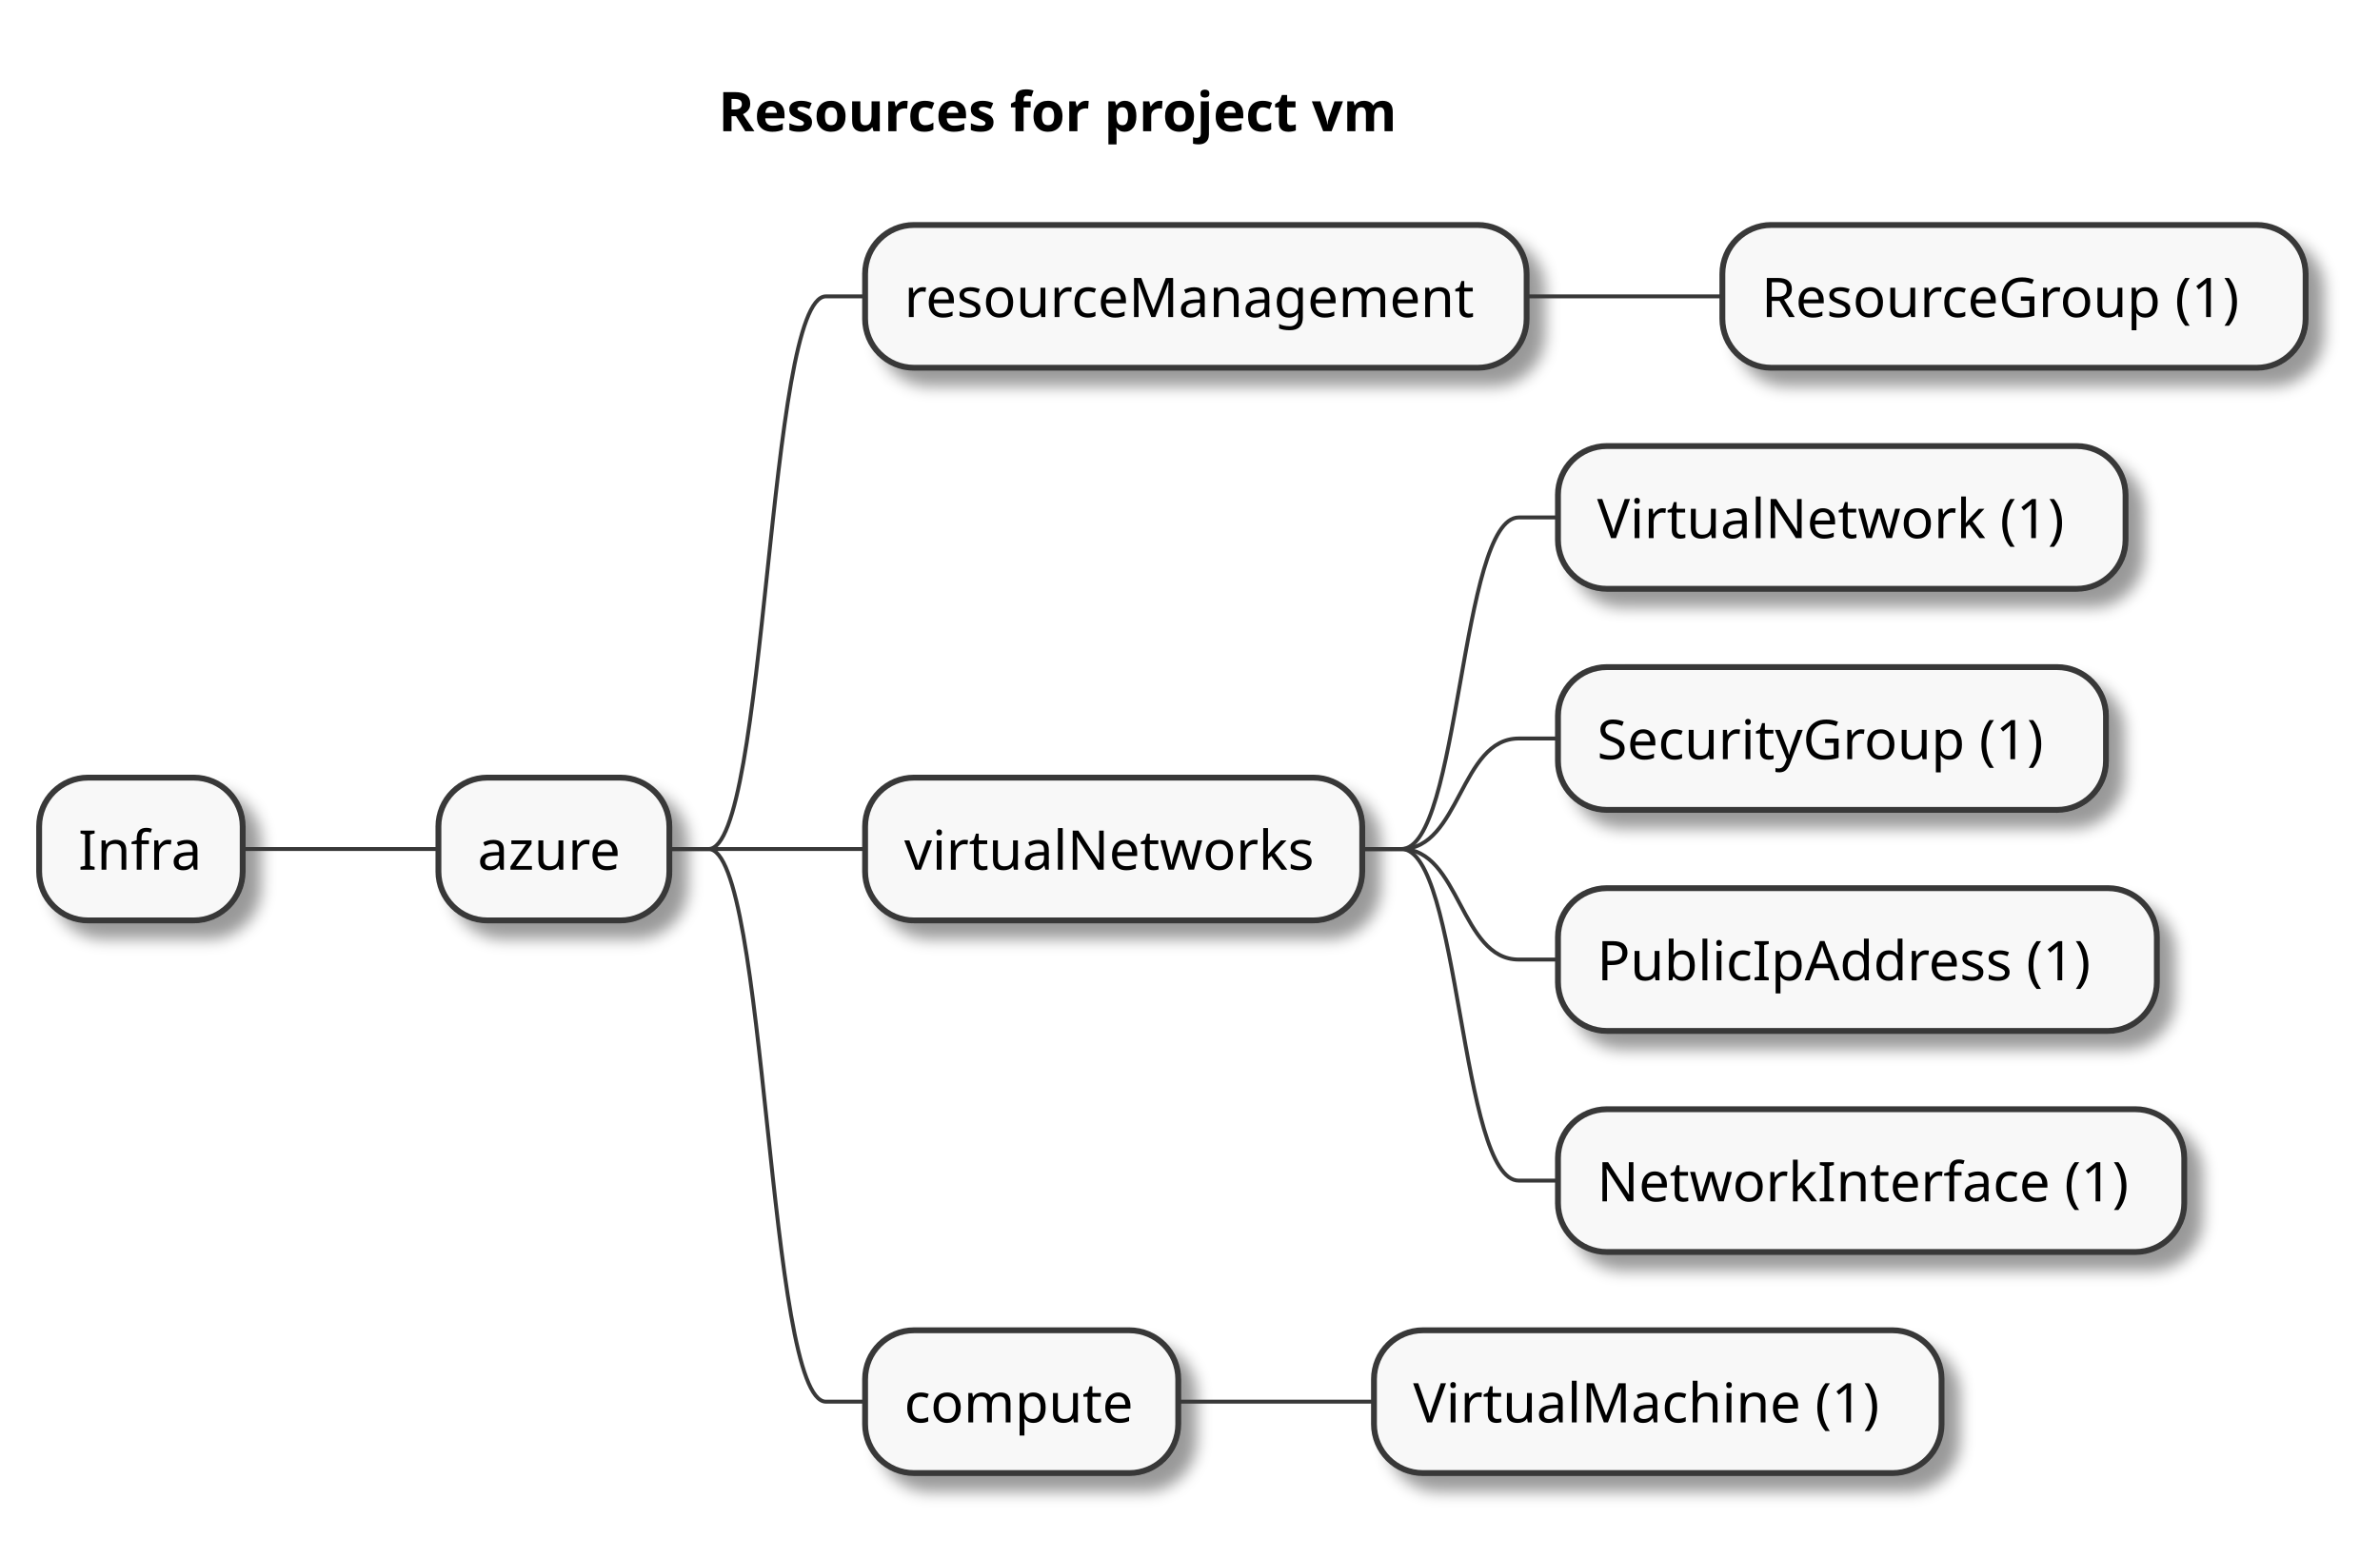
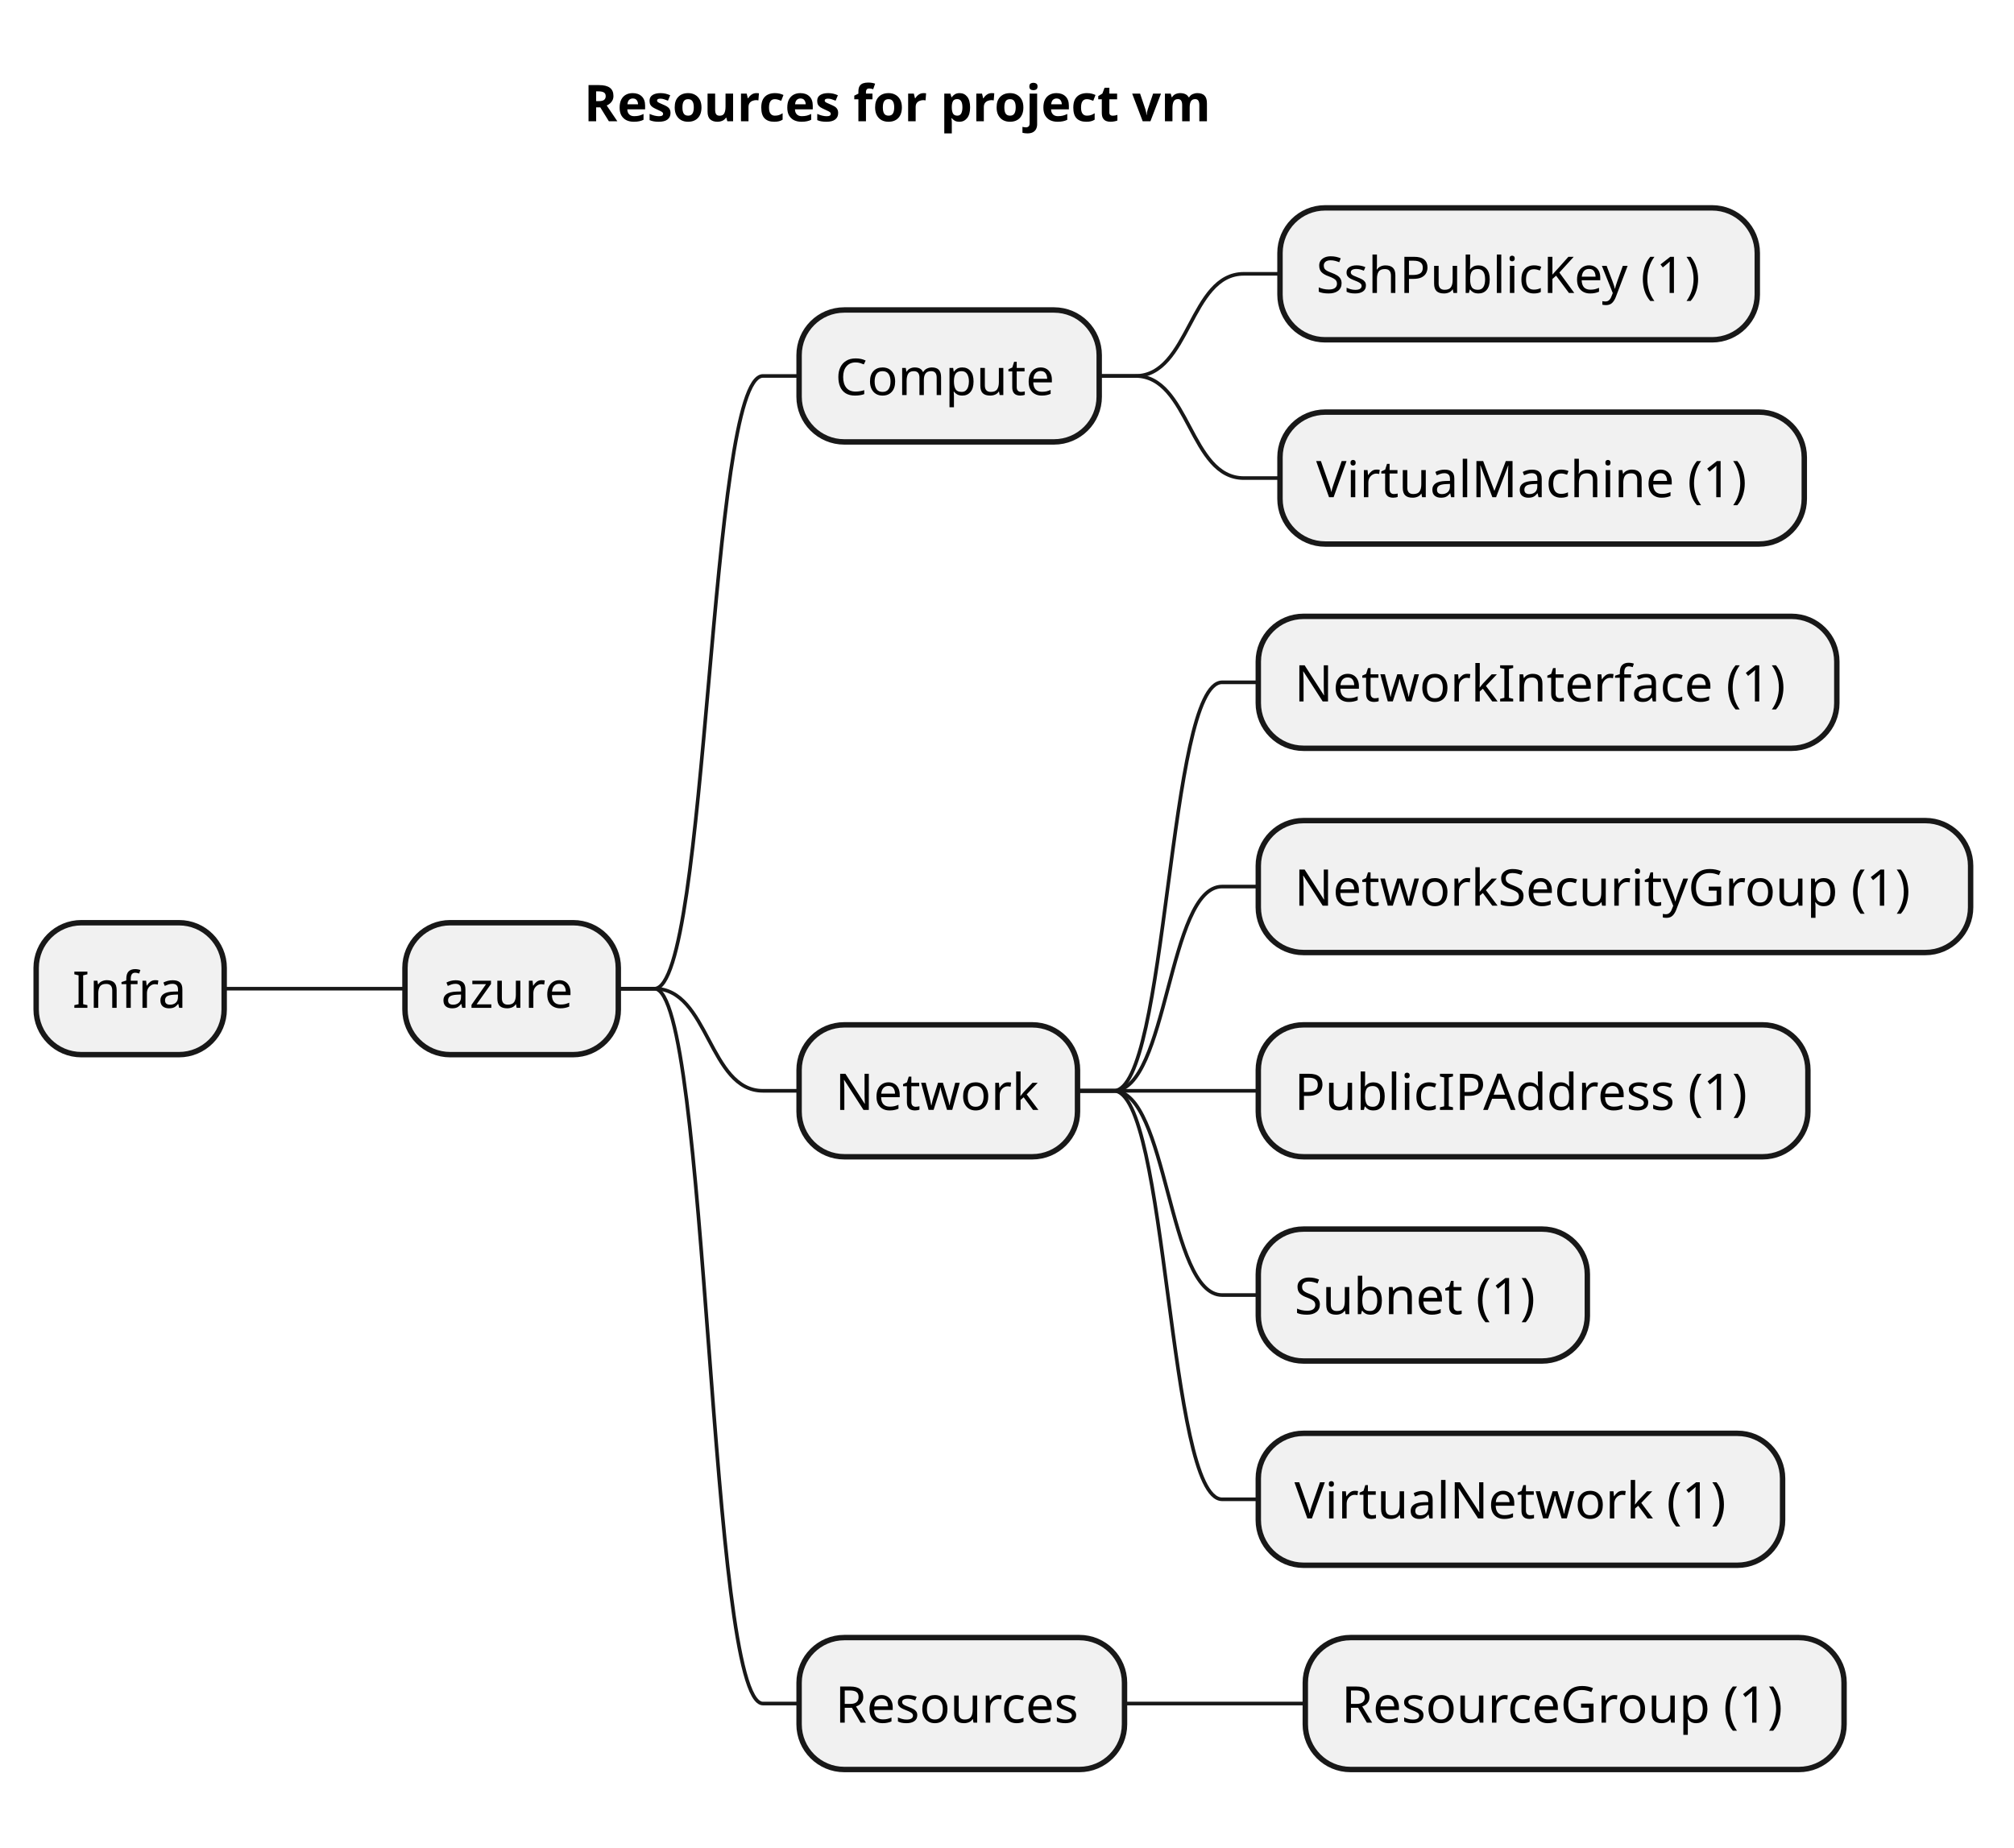
- <svg xmlns="http://www.w3.org/2000/svg" contentScriptType="application/ecmascript" contentStyleType="text/css" height="398px" preserveAspectRatio="none" style="width:608px;height:398px;background:#FFFFFF;" version="1.1" viewBox="0 0 608 398" width="608px" zoomAndPan="magnify">
-   <defs>
-     <filter height="300%" id="fsnrfrs6f1fjv" width="300%" x="-1" y="-1">
-       <feGaussianBlur result="blurOut" stdDeviation="2.0" />
-       <feColorMatrix in="blurOut" result="blurOut2" type="matrix" values="0 0 0 0 0 0 0 0 0 0 0 0 0 0 0 0 0 0 .4 0" />
-       <feOffset dx="4.0" dy="4.0" in="blurOut2" result="blurOut3" />
-       <feBlend in="SourceGraphic" in2="blurOut3" mode="normal" />
-     </filter>
-   </defs>
+ <svg xmlns="http://www.w3.org/2000/svg" contentStyleType="text/css" height="511px" preserveAspectRatio="none" style="width:557px;height:511px;background:#FFFFFF;" version="1.1" viewBox="0 0 557 511" width="557px" zoomAndPan="magnify">
+   <defs />
  <g>
-     <rect fill="none" height="26.488" style="stroke:none;stroke-width:1.0;" width="191" x="178.5" y="15" />
-     <text fill="#000000" font-family="sans-serif" font-size="14" font-weight="bold" lengthAdjust="spacing" textLength="181" x="183.5" y="33.535">Resources for project vm</text>
-     <rect fill="#F8F8F8" filter="url(#fsnrfrs6f1fjv)" height="36.488" rx="12.5" ry="12.5" style="stroke:#383838;stroke-width:1.5;" width="52" x="10" y="198.709" />
-     <text fill="#000000" font-family="sans-serif" font-size="14" lengthAdjust="spacing" textLength="32" x="20" y="222.244">Infra</text>
-     <rect fill="#F8F8F8" filter="url(#fsnrfrs6f1fjv)" height="36.488" rx="12.5" ry="12.5" style="stroke:#383838;stroke-width:1.5;" width="59" x="112" y="198.709" />
-     <text fill="#000000" font-family="sans-serif" font-size="14" lengthAdjust="spacing" textLength="39" x="122" y="222.244">azure</text>
-     <rect fill="#F8F8F8" filter="url(#fsnrfrs6f1fjv)" height="36.488" rx="12.5" ry="12.5" style="stroke:#383838;stroke-width:1.5;" width="169" x="221" y="57.488" />
-     <text fill="#000000" font-family="sans-serif" font-size="14" lengthAdjust="spacing" textLength="149" x="231" y="81.023">resourceManagement</text>
-     <rect fill="#F8F8F8" filter="url(#fsnrfrs6f1fjv)" height="36.488" rx="12.5" ry="12.5" style="stroke:#383838;stroke-width:1.5;" width="149" x="440" y="57.488" />
-     <text fill="#000000" font-family="sans-serif" font-size="14" lengthAdjust="spacing" textLength="129" x="450" y="81.023">ResourceGroup (1)</text>
-     <path d="M390,75.732 L400,75.732 C415,75.732 415,75.732 430,75.732 L440,75.732 " fill="none" style="stroke:#383838;stroke-width:1.0;" />
-     <path d="M171,216.953 L181,216.953 C196,216.953 196,75.732 211,75.732 L221,75.732 " fill="none" style="stroke:#383838;stroke-width:1.0;" />
-     <rect fill="#F8F8F8" filter="url(#fsnrfrs6f1fjv)" height="36.488" rx="12.5" ry="12.5" style="stroke:#383838;stroke-width:1.5;" width="127" x="221" y="198.709" />
-     <text fill="#000000" font-family="sans-serif" font-size="14" lengthAdjust="spacing" textLength="107" x="231" y="222.244">virtualNetworks</text>
-     <rect fill="#F8F8F8" filter="url(#fsnrfrs6f1fjv)" height="36.488" rx="12.5" ry="12.5" style="stroke:#383838;stroke-width:1.5;" width="145" x="398" y="113.977" />
-     <text fill="#000000" font-family="sans-serif" font-size="14" lengthAdjust="spacing" textLength="125" x="408" y="137.512">VirtualNetwork (1)</text>
-     <path d="M348,216.953 L358,216.953 C373,216.953 373,132.221 388,132.221 L398,132.221 " fill="none" style="stroke:#383838;stroke-width:1.0;" />
-     <rect fill="#F8F8F8" filter="url(#fsnrfrs6f1fjv)" height="36.488" rx="12.5" ry="12.5" style="stroke:#383838;stroke-width:1.5;" width="140" x="398" y="170.465" />
-     <text fill="#000000" font-family="sans-serif" font-size="14" lengthAdjust="spacing" textLength="120" x="408" y="194">SecurityGroup (1)</text>
-     <path d="M348,216.953 L358,216.953 C373,216.953 373,188.709 388,188.709 L398,188.709 " fill="none" style="stroke:#383838;stroke-width:1.0;" />
-     <rect fill="#F8F8F8" filter="url(#fsnrfrs6f1fjv)" height="36.488" rx="12.5" ry="12.5" style="stroke:#383838;stroke-width:1.5;" width="153" x="398" y="226.953" />
-     <text fill="#000000" font-family="sans-serif" font-size="14" lengthAdjust="spacing" textLength="133" x="408" y="250.488">PublicIpAddress (1)</text>
-     <path d="M348,216.953 L358,216.953 C373,216.953 373,245.197 388,245.197 L398,245.197 " fill="none" style="stroke:#383838;stroke-width:1.0;" />
-     <rect fill="#F8F8F8" filter="url(#fsnrfrs6f1fjv)" height="36.488" rx="12.5" ry="12.5" style="stroke:#383838;stroke-width:1.5;" width="160" x="398" y="283.441" />
-     <text fill="#000000" font-family="sans-serif" font-size="14" lengthAdjust="spacing" textLength="140" x="408" y="306.977">NetworkInterface (1)</text>
-     <path d="M348,216.953 L358,216.953 C373,216.953 373,301.685 388,301.685 L398,301.685 " fill="none" style="stroke:#383838;stroke-width:1.0;" />
-     <path d="M171,216.953 L181,216.953 C196,216.953 196,216.953 211,216.953 L221,216.953 " fill="none" style="stroke:#383838;stroke-width:1.0;" />
-     <rect fill="#F8F8F8" filter="url(#fsnrfrs6f1fjv)" height="36.488" rx="12.5" ry="12.5" style="stroke:#383838;stroke-width:1.5;" width="80" x="221" y="339.93" />
-     <text fill="#000000" font-family="sans-serif" font-size="14" lengthAdjust="spacing" textLength="60" x="231" y="363.465">compute</text>
-     <rect fill="#F8F8F8" filter="url(#fsnrfrs6f1fjv)" height="36.488" rx="12.5" ry="12.5" style="stroke:#383838;stroke-width:1.5;" width="145" x="351" y="339.93" />
-     <text fill="#000000" font-family="sans-serif" font-size="14" lengthAdjust="spacing" textLength="125" x="361" y="363.465">VirtualMachine (1)</text>
-     <path d="M301,358.174 L311,358.174 C326,358.174 326,358.174 341,358.174 L351,358.174 " fill="none" style="stroke:#383838;stroke-width:1.0;" />
-     <path d="M171,216.953 L181,216.953 C196,216.953 196,358.174 211,358.174 L221,358.174 " fill="none" style="stroke:#383838;stroke-width:1.0;" />
-     <path d="M62,216.953 L72,216.953 C87,216.953 87,216.953 102,216.953 L112,216.953 " fill="none" style="stroke:#383838;stroke-width:1.0;" />
+     <rect height="26.488" style="stroke:#00000000;stroke-width:1.0;fill:none;" width="191" x="156.5" y="15" />
+     <text fill="#000000" font-family="sans-serif" font-size="14" font-weight="bold" lengthAdjust="spacing" textLength="181" x="161.5" y="33.535">Resources for project vm</text>
+     <rect fill="#F1F1F1" height="36.488" rx="12.5" ry="12.5" style="stroke:#181818;stroke-width:1.5;" width="52" x="10" y="255.197" />
+     <text fill="#000000" font-family="sans-serif" font-size="14" lengthAdjust="spacing" textLength="32" x="20" y="278.732">Infra</text>
+     <rect fill="#F1F1F1" height="36.488" rx="12.5" ry="12.5" style="stroke:#181818;stroke-width:1.5;" width="59" x="112" y="255.197" />
+     <text fill="#000000" font-family="sans-serif" font-size="14" lengthAdjust="spacing" textLength="39" x="122" y="278.732">azure</text>
+     <rect fill="#F1F1F1" height="36.488" rx="12.5" ry="12.5" style="stroke:#181818;stroke-width:1.5;" width="83" x="221" y="85.732" />
+     <text fill="#000000" font-family="sans-serif" font-size="14" lengthAdjust="spacing" textLength="63" x="231" y="109.268">Compute</text>
+     <rect fill="#F1F1F1" height="36.488" rx="12.5" ry="12.5" style="stroke:#181818;stroke-width:1.5;" width="132" x="354" y="57.488" />
+     <text fill="#000000" font-family="sans-serif" font-size="14" lengthAdjust="spacing" textLength="112" x="364" y="81.023">SshPublicKey (1)</text>
+     <path d="M304,103.977 L314,103.977 C329,103.977 329,75.732 344,75.732 L354,75.732 " fill="none" style="stroke:#181818;stroke-width:1.0;" />
+     <rect fill="#F1F1F1" height="36.488" rx="12.5" ry="12.5" style="stroke:#181818;stroke-width:1.5;" width="145" x="354" y="113.977" />
+     <text fill="#000000" font-family="sans-serif" font-size="14" lengthAdjust="spacing" textLength="125" x="364" y="137.512">VirtualMachine (1)</text>
+     <path d="M304,103.977 L314,103.977 C329,103.977 329,132.221 344,132.221 L354,132.221 " fill="none" style="stroke:#181818;stroke-width:1.0;" />
+     <path d="M171,273.441 L181,273.441 C196,273.441 196,103.977 211,103.977 L221,103.977 " fill="none" style="stroke:#181818;stroke-width:1.0;" />
+     <rect fill="#F1F1F1" height="36.488" rx="12.5" ry="12.5" style="stroke:#181818;stroke-width:1.5;" width="77" x="221" y="283.441" />
+     <text fill="#000000" font-family="sans-serif" font-size="14" lengthAdjust="spacing" textLength="57" x="231" y="306.977">Network</text>
+     <rect fill="#F1F1F1" height="36.488" rx="12.5" ry="12.5" style="stroke:#181818;stroke-width:1.5;" width="160" x="348" y="170.465" />
+     <text fill="#000000" font-family="sans-serif" font-size="14" lengthAdjust="spacing" textLength="140" x="358" y="194">NetworkInterface (1)</text>
+     <path d="M298,301.685 L308,301.685 C323,301.685 323,188.709 338,188.709 L348,188.709 " fill="none" style="stroke:#181818;stroke-width:1.0;" />
+     <rect fill="#F1F1F1" height="36.488" rx="12.5" ry="12.5" style="stroke:#181818;stroke-width:1.5;" width="197" x="348" y="226.953" />
+     <text fill="#000000" font-family="sans-serif" font-size="14" lengthAdjust="spacing" textLength="177" x="358" y="250.488">NetworkSecurityGroup (1)</text>
+     <path d="M298,301.685 L308,301.685 C323,301.685 323,245.197 338,245.197 L348,245.197 " fill="none" style="stroke:#181818;stroke-width:1.0;" />
+     <rect fill="#F1F1F1" height="36.488" rx="12.5" ry="12.5" style="stroke:#181818;stroke-width:1.5;" width="152" x="348" y="283.441" />
+     <text fill="#000000" font-family="sans-serif" font-size="14" lengthAdjust="spacing" textLength="132" x="358" y="306.977">PublicIPAddress (1)</text>
+     <path d="M298,301.685 L308,301.685 C323,301.685 323,301.685 338,301.685 L348,301.685 " fill="none" style="stroke:#181818;stroke-width:1.0;" />
+     <rect fill="#F1F1F1" height="36.488" rx="12.5" ry="12.5" style="stroke:#181818;stroke-width:1.5;" width="91" x="348" y="339.93" />
+     <text fill="#000000" font-family="sans-serif" font-size="14" lengthAdjust="spacing" textLength="71" x="358" y="363.465">Subnet (1)</text>
+     <path d="M298,301.685 L308,301.685 C323,301.685 323,358.174 338,358.174 L348,358.174 " fill="none" style="stroke:#181818;stroke-width:1.0;" />
+     <rect fill="#F1F1F1" height="36.488" rx="12.5" ry="12.5" style="stroke:#181818;stroke-width:1.5;" width="145" x="348" y="396.418" />
+     <text fill="#000000" font-family="sans-serif" font-size="14" lengthAdjust="spacing" textLength="125" x="358" y="419.953">VirtualNetwork (1)</text>
+     <path d="M298,301.685 L308,301.685 C323,301.685 323,414.662 338,414.662 L348,414.662 " fill="none" style="stroke:#181818;stroke-width:1.0;" />
+     <path d="M171,273.441 L181,273.441 C196,273.441 196,301.685 211,301.685 L221,301.685 " fill="none" style="stroke:#181818;stroke-width:1.0;" />
+     <rect fill="#F1F1F1" height="36.488" rx="12.5" ry="12.5" style="stroke:#181818;stroke-width:1.5;" width="90" x="221" y="452.906" />
+     <text fill="#000000" font-family="sans-serif" font-size="14" lengthAdjust="spacing" textLength="70" x="231" y="476.441">Resources</text>
+     <rect fill="#F1F1F1" height="36.488" rx="12.5" ry="12.5" style="stroke:#181818;stroke-width:1.5;" width="149" x="361" y="452.906" />
+     <text fill="#000000" font-family="sans-serif" font-size="14" lengthAdjust="spacing" textLength="129" x="371" y="476.441">ResourceGroup (1)</text>
+     <path d="M311,471.15 L321,471.15 C336,471.15 336,471.15 351,471.15 L361,471.15 " fill="none" style="stroke:#181818;stroke-width:1.0;" />
+     <path d="M171,273.441 L181,273.441 C196,273.441 196,471.15 211,471.15 L221,471.15 " fill="none" style="stroke:#181818;stroke-width:1.0;" />
+     <path d="M62,273.441 L72,273.441 C87,273.441 87,273.441 102,273.441 L112,273.441 " fill="none" style="stroke:#181818;stroke-width:1.0;" />
  </g>
</svg>
